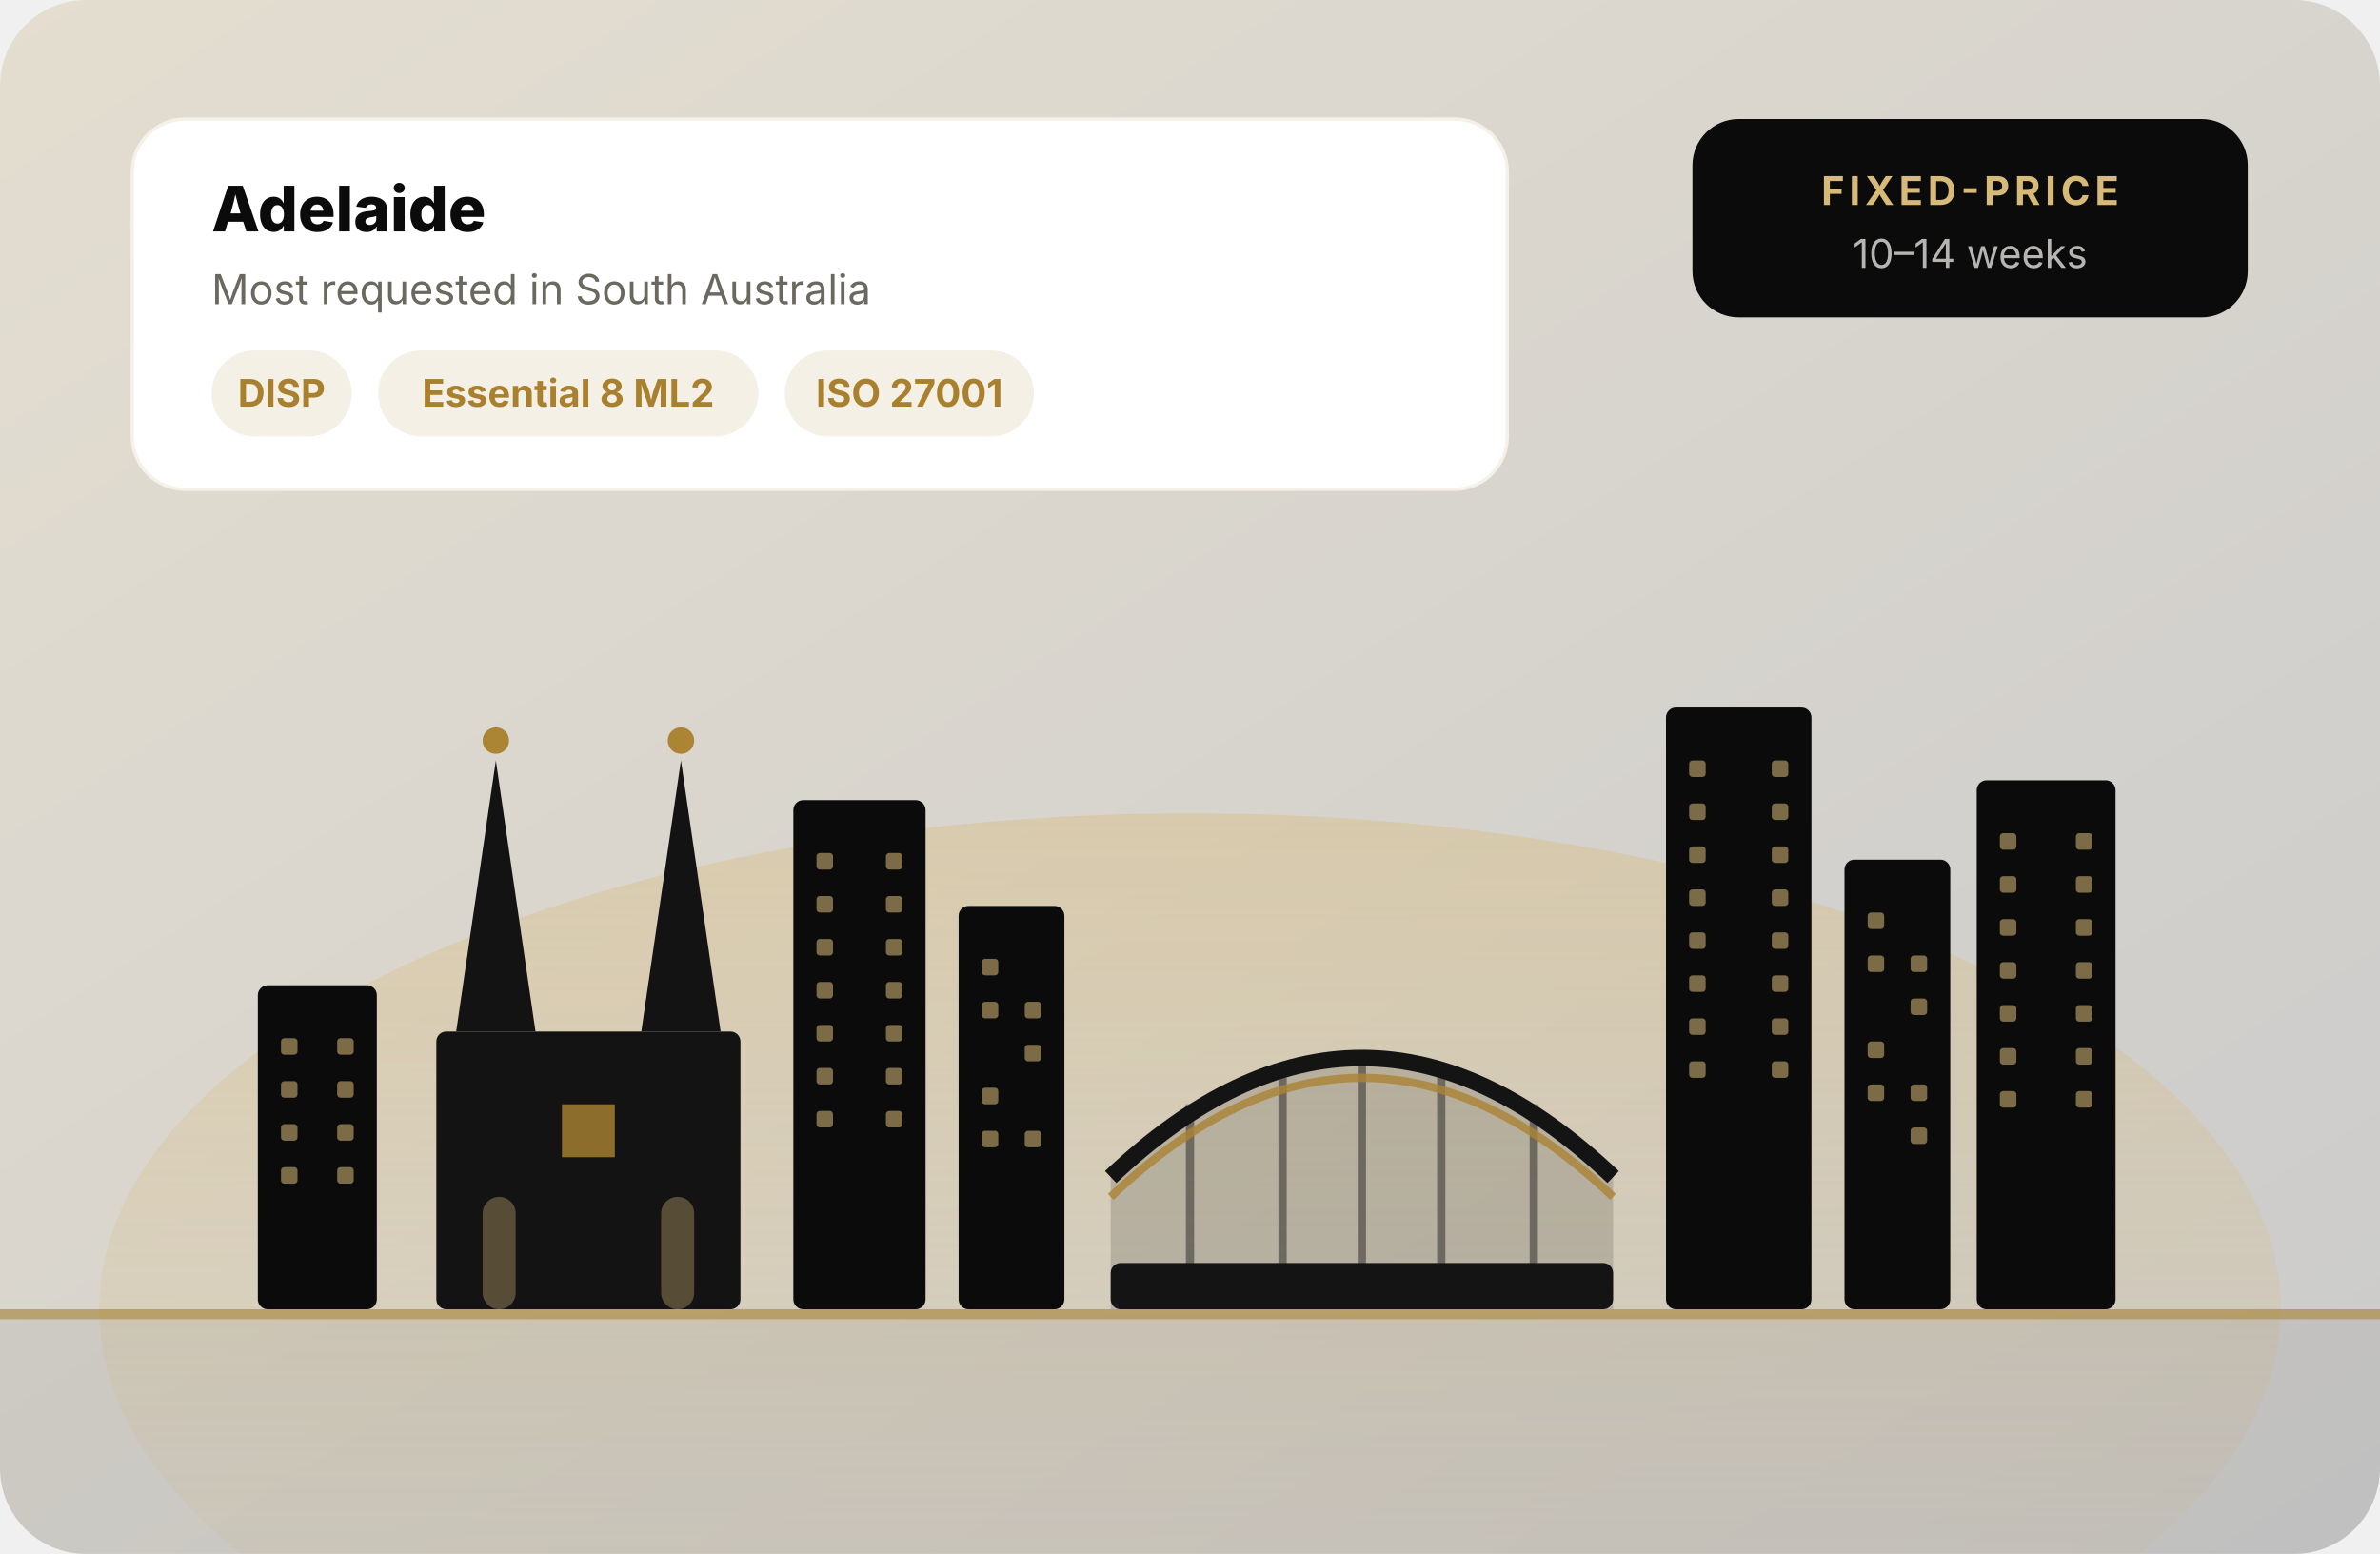
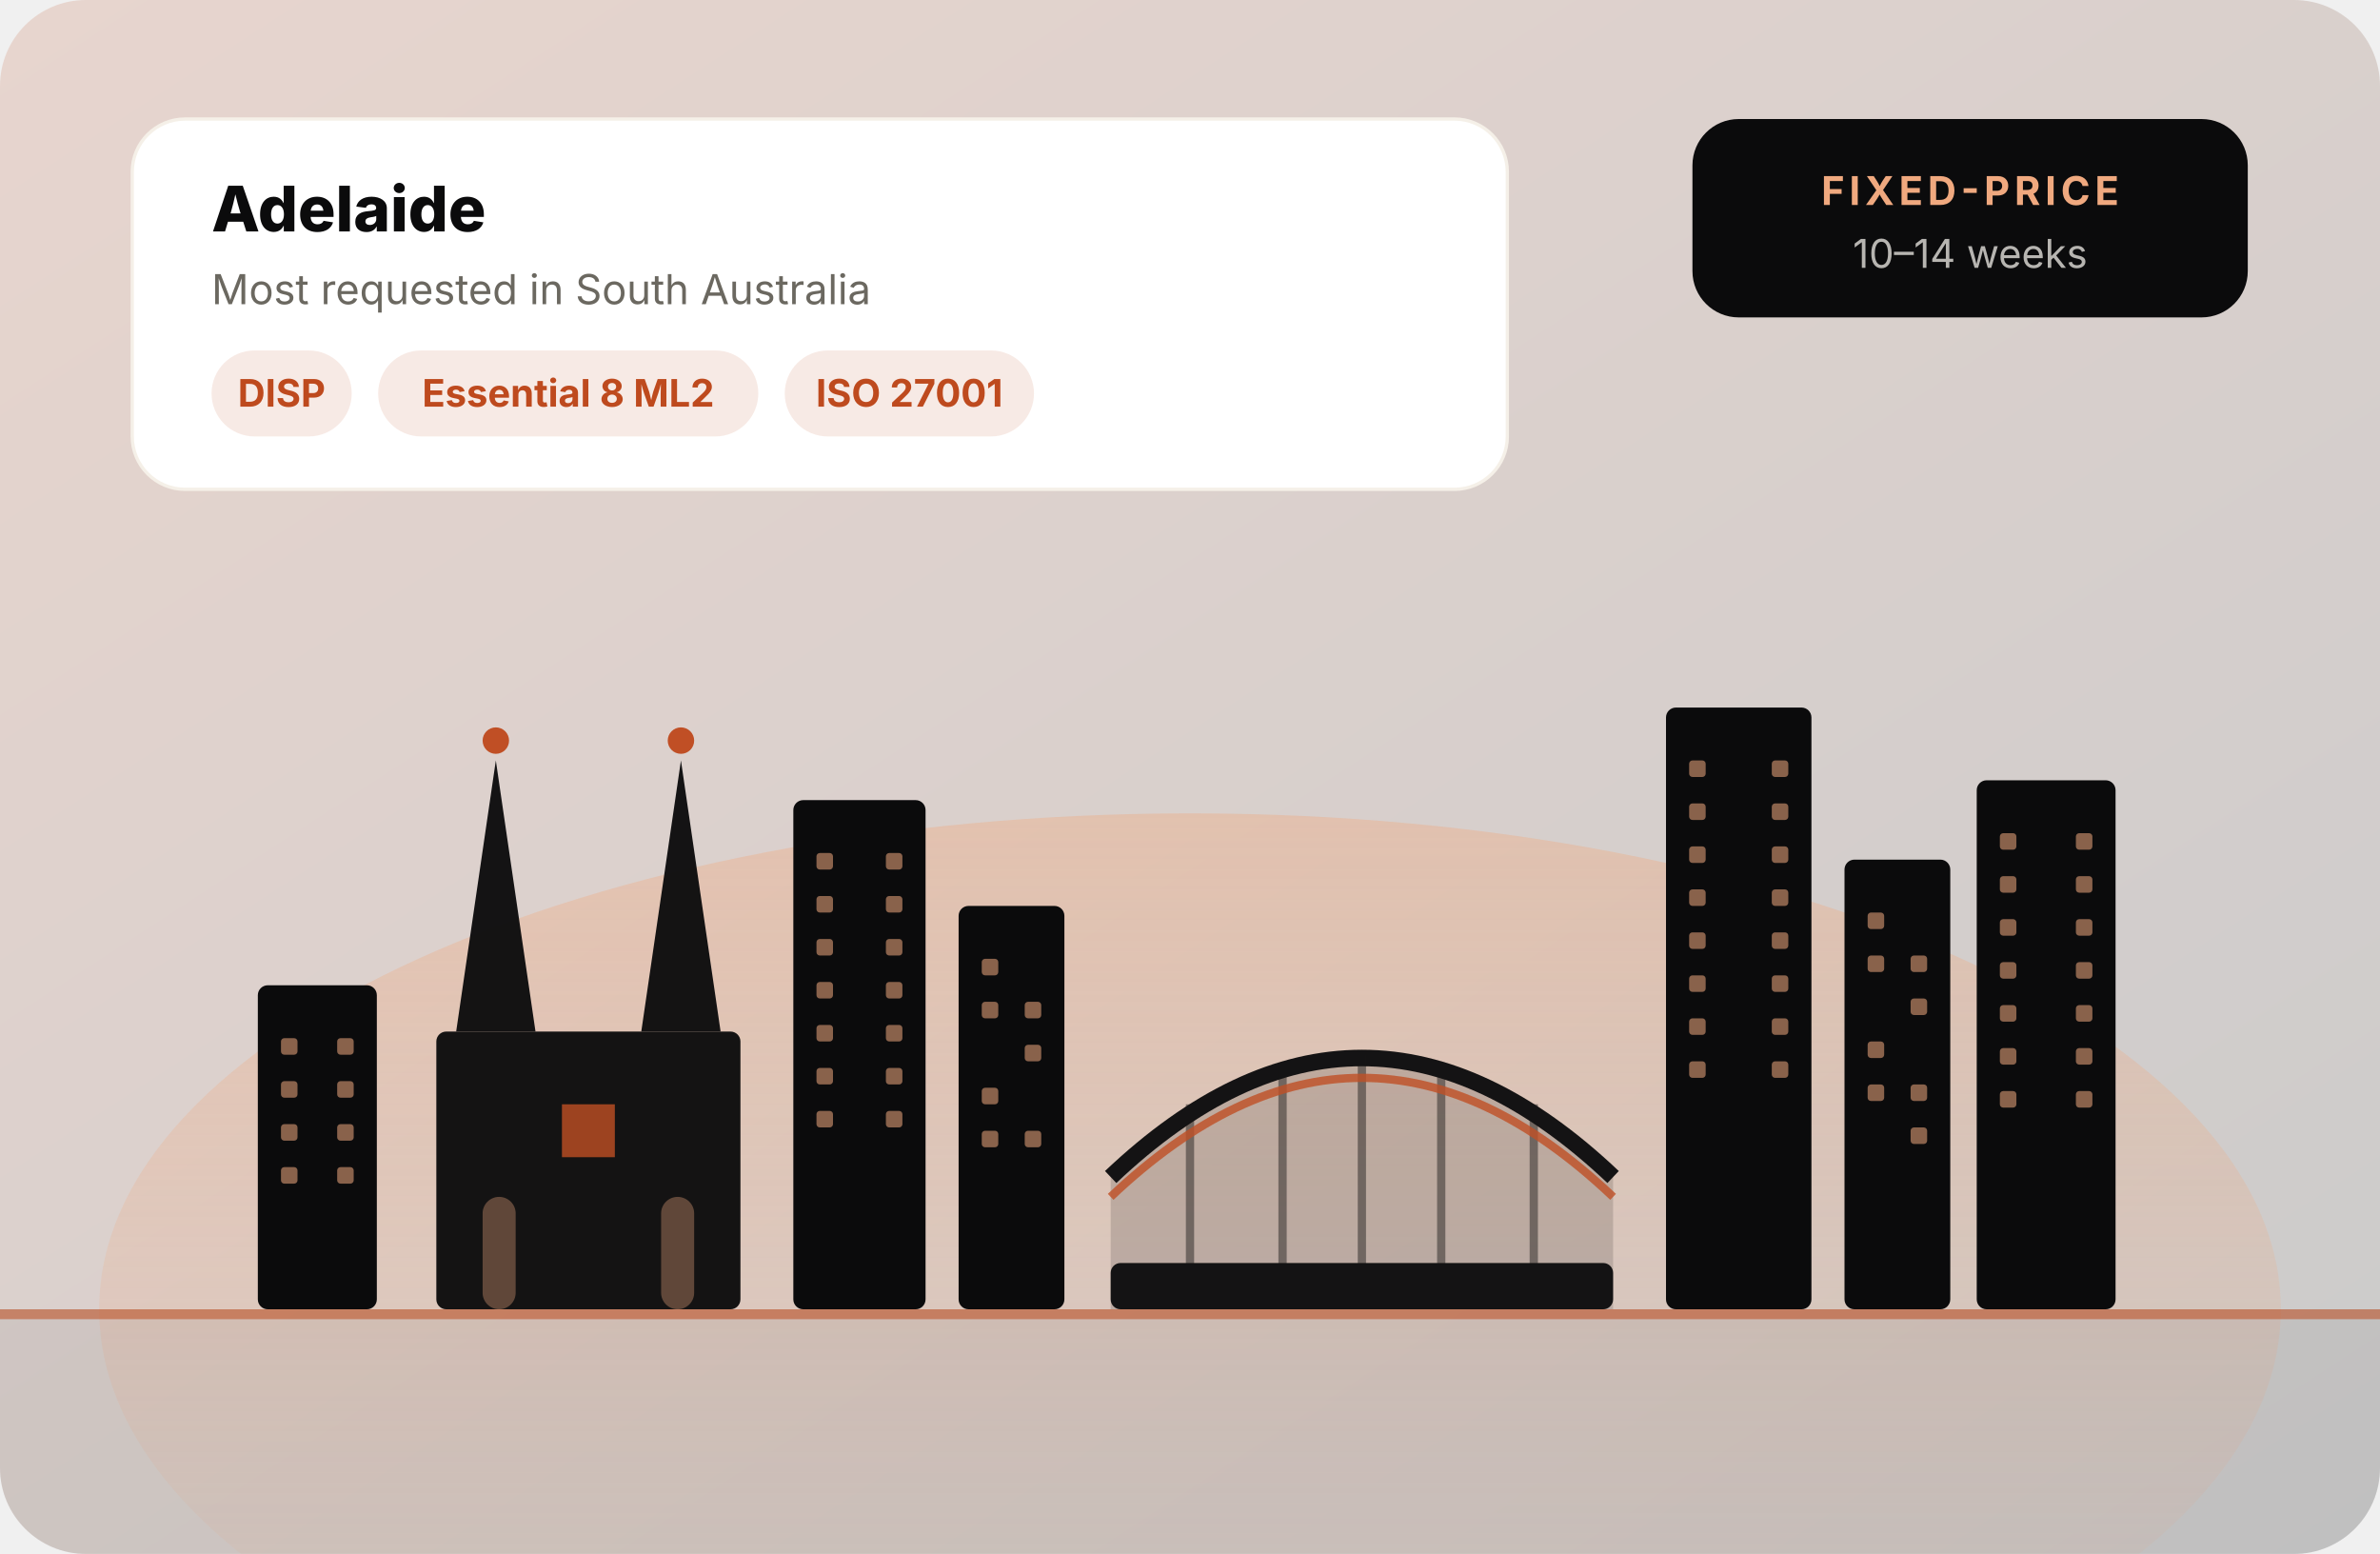
<svg xmlns="http://www.w3.org/2000/svg" viewBox="0 0 720 470" role="img" aria-labelledby="t-adelaide d-adelaide">
  <defs>
    <linearGradient id="bg-adelaide" x1="0" y1="0" x2="1" y2="1">
-       <stop offset="0" stop-color="#A9812E" stop-opacity=".16" />
+       <stop offset="0" stop-color="#BE4A1E" stop-opacity=".16" />
      <stop offset="1" stop-color="#0B0B0C" stop-opacity=".16" />
    </linearGradient>
    <linearGradient id="glow-adelaide" x1="0" y1="0" x2="0" y2="1">
-       <stop offset="0" stop-color="#D8BA78" stop-opacity=".38" />
-       <stop offset="1" stop-color="#D8BA78" stop-opacity="0" />
+       <stop offset="0" stop-color="#F0A97F" stop-opacity=".38" />
+       <stop offset="1" stop-color="#F0A97F" stop-opacity="0" />
    </linearGradient>
    <clipPath id="frame-adelaide">
      <rect width="720" height="470" rx="26" />
    </clipPath>
  </defs>
  <rect width="720" height="470" rx="26" fill="url(#bg-adelaide)" />
  <g clip-path="url(#frame-adelaide)">
    <ellipse cx="360" cy="396" rx="330" ry="150" fill="url(#glow-adelaide)" />
    <g font-family="Inter, system-ui, Segoe UI, Roboto, sans-serif">
      <rect x="78" y="298" width="36" height="98" rx="3" fill="#0B0B0C" opacity="1" />
-       <rect x="85.0" y="314" width="5" height="5" rx="1" fill="#D8BA78" opacity=".55" />
-       <rect x="102.0" y="314" width="5" height="5" rx="1" fill="#D8BA78" opacity=".55" />
-       <rect x="85.0" y="327" width="5" height="5" rx="1" fill="#D8BA78" opacity=".55" />
-       <rect x="102.0" y="327" width="5" height="5" rx="1" fill="#D8BA78" opacity=".55" />
-       <rect x="85.0" y="340" width="5" height="5" rx="1" fill="#D8BA78" opacity=".55" />
-       <rect x="102.0" y="340" width="5" height="5" rx="1" fill="#D8BA78" opacity=".55" />
-       <rect x="85.0" y="353" width="5" height="5" rx="1" fill="#D8BA78" opacity=".55" />
-       <rect x="102.0" y="353" width="5" height="5" rx="1" fill="#D8BA78" opacity=".55" />
+       <rect x="85.0" y="314" width="5" height="5" rx="1" fill="#F0A97F" opacity=".55" />
+       <rect x="102.0" y="314" width="5" height="5" rx="1" fill="#F0A97F" opacity=".55" />
+       <rect x="85.0" y="327" width="5" height="5" rx="1" fill="#F0A97F" opacity=".55" />
+       <rect x="102.0" y="327" width="5" height="5" rx="1" fill="#F0A97F" opacity=".55" />
+       <rect x="85.0" y="340" width="5" height="5" rx="1" fill="#F0A97F" opacity=".55" />
+       <rect x="102.0" y="340" width="5" height="5" rx="1" fill="#F0A97F" opacity=".55" />
+       <rect x="85.0" y="353" width="5" height="5" rx="1" fill="#F0A97F" opacity=".55" />
+       <rect x="102.0" y="353" width="5" height="5" rx="1" fill="#F0A97F" opacity=".55" />
      <g opacity=".96">
        <rect x="132" y="312" width="92" height="84" rx="3" fill="#0B0B0C" />
        <path d="M138 312 L150 230 L162 312 Z" fill="#0B0B0C" />
        <path d="M194 312 L206 230 L218 312 Z" fill="#0B0B0C" />
-         <circle cx="150" cy="224" r="4" fill="#A9812E" />
-         <circle cx="206" cy="224" r="4" fill="#A9812E" />
-         <path d="M170 334 h16 v16 h-16 Z" fill="#A9812E" opacity=".8" />
-         <rect x="146" y="362 " width="10" height="34" rx="5" fill="#D8BA78" opacity=".35" />
-         <rect x="200" y="362" width="10" height="34" rx="5" fill="#D8BA78" opacity=".35" />
+         <circle cx="150" cy="224" r="4" fill="#BE4A1E" />
+         <circle cx="206" cy="224" r="4" fill="#BE4A1E" />
+         <path d="M170 334 h16 v16 h-16 Z" fill="#BE4A1E" opacity=".8" />
+         <rect x="146" y="362 " width="10" height="34" rx="5" fill="#F0A97F" opacity=".35" />
+         <rect x="200" y="362" width="10" height="34" rx="5" fill="#F0A97F" opacity=".35" />
      </g>
      <rect x="240" y="242" width="40" height="154" rx="3" fill="#0B0B0C" opacity="1" />
-       <rect x="247.0" y="258" width="5" height="5" rx="1" fill="#D8BA78" opacity=".55" />
-       <rect x="268.0" y="258" width="5" height="5" rx="1" fill="#D8BA78" opacity=".55" />
-       <rect x="247.0" y="271" width="5" height="5" rx="1" fill="#D8BA78" opacity=".55" />
-       <rect x="268.0" y="271" width="5" height="5" rx="1" fill="#D8BA78" opacity=".55" />
-       <rect x="247.0" y="284" width="5" height="5" rx="1" fill="#D8BA78" opacity=".55" />
-       <rect x="268.0" y="284" width="5" height="5" rx="1" fill="#D8BA78" opacity=".55" />
-       <rect x="247.0" y="297" width="5" height="5" rx="1" fill="#D8BA78" opacity=".55" />
-       <rect x="268.0" y="297" width="5" height="5" rx="1" fill="#D8BA78" opacity=".55" />
-       <rect x="247.0" y="310" width="5" height="5" rx="1" fill="#D8BA78" opacity=".55" />
-       <rect x="268.0" y="310" width="5" height="5" rx="1" fill="#D8BA78" opacity=".55" />
-       <rect x="247.0" y="323" width="5" height="5" rx="1" fill="#D8BA78" opacity=".55" />
-       <rect x="268.0" y="323" width="5" height="5" rx="1" fill="#D8BA78" opacity=".55" />
-       <rect x="247.0" y="336" width="5" height="5" rx="1" fill="#D8BA78" opacity=".55" />
-       <rect x="268.0" y="336" width="5" height="5" rx="1" fill="#D8BA78" opacity=".55" />
+       <rect x="247.0" y="258" width="5" height="5" rx="1" fill="#F0A97F" opacity=".55" />
+       <rect x="268.0" y="258" width="5" height="5" rx="1" fill="#F0A97F" opacity=".55" />
+       <rect x="247.0" y="271" width="5" height="5" rx="1" fill="#F0A97F" opacity=".55" />
+       <rect x="268.0" y="271" width="5" height="5" rx="1" fill="#F0A97F" opacity=".55" />
+       <rect x="247.0" y="284" width="5" height="5" rx="1" fill="#F0A97F" opacity=".55" />
+       <rect x="268.0" y="284" width="5" height="5" rx="1" fill="#F0A97F" opacity=".55" />
+       <rect x="247.0" y="297" width="5" height="5" rx="1" fill="#F0A97F" opacity=".55" />
+       <rect x="268.0" y="297" width="5" height="5" rx="1" fill="#F0A97F" opacity=".55" />
+       <rect x="247.0" y="310" width="5" height="5" rx="1" fill="#F0A97F" opacity=".55" />
+       <rect x="268.0" y="310" width="5" height="5" rx="1" fill="#F0A97F" opacity=".55" />
+       <rect x="247.0" y="323" width="5" height="5" rx="1" fill="#F0A97F" opacity=".55" />
+       <rect x="268.0" y="323" width="5" height="5" rx="1" fill="#F0A97F" opacity=".55" />
+       <rect x="247.0" y="336" width="5" height="5" rx="1" fill="#F0A97F" opacity=".55" />
+       <rect x="268.0" y="336" width="5" height="5" rx="1" fill="#F0A97F" opacity=".55" />
      <rect x="290" y="274" width="32" height="122" rx="3" fill="#0B0B0C" opacity="1" />
-       <rect x="297.0" y="290" width="5" height="5" rx="1" fill="#D8BA78" opacity=".55" />
-       <rect x="297.0" y="303" width="5" height="5" rx="1" fill="#D8BA78" opacity=".55" />
-       <rect x="310.0" y="303" width="5" height="5" rx="1" fill="#D8BA78" opacity=".55" />
-       <rect x="310.0" y="316" width="5" height="5" rx="1" fill="#D8BA78" opacity=".55" />
-       <rect x="297.0" y="329" width="5" height="5" rx="1" fill="#D8BA78" opacity=".55" />
-       <rect x="297.0" y="342" width="5" height="5" rx="1" fill="#D8BA78" opacity=".55" />
-       <rect x="310.0" y="342" width="5" height="5" rx="1" fill="#D8BA78" opacity=".55" />
+       <rect x="297.0" y="290" width="5" height="5" rx="1" fill="#F0A97F" opacity=".55" />
+       <rect x="297.0" y="303" width="5" height="5" rx="1" fill="#F0A97F" opacity=".55" />
+       <rect x="310.0" y="303" width="5" height="5" rx="1" fill="#F0A97F" opacity=".55" />
+       <rect x="310.0" y="316" width="5" height="5" rx="1" fill="#F0A97F" opacity=".55" />
+       <rect x="297.0" y="329" width="5" height="5" rx="1" fill="#F0A97F" opacity=".55" />
+       <rect x="297.0" y="342" width="5" height="5" rx="1" fill="#F0A97F" opacity=".55" />
+       <rect x="310.0" y="342" width="5" height="5" rx="1" fill="#F0A97F" opacity=".55" />
      <g opacity=".95">
        <path d="M336 396 L336 356 Q412 284 488 356 L488 396 Z" fill="#0B0B0C" opacity=".16" />
        <path d="M336 356 Q412 284 488 356" fill="none" stroke="#0B0B0C" stroke-width="5" />
        <path d="M360 334 V396 M388 322 V396 M412 319 V396                M436 322 V396 M464 334 V396" stroke="#0B0B0C" stroke-width="2.5" opacity=".45" />
        <rect x="336" y="382" width="152" height="14" rx="3" fill="#0B0B0C" />
-         <path d="M336 356 Q412 284 488 356" fill="none" stroke="#A9812E" stroke-width="2.5" opacity=".8" transform="translate(0,6)" />
+         <path d="M336 356 Q412 284 488 356" fill="none" stroke="#BE4A1E" stroke-width="2.5" opacity=".8" transform="translate(0,6)" />
      </g>
      <rect x="504" y="214" width="44" height="182" rx="3" fill="#0B0B0C" opacity="1" />
-       <rect x="511.0" y="230" width="5" height="5" rx="1" fill="#D8BA78" opacity=".55" />
-       <rect x="536.0" y="230" width="5" height="5" rx="1" fill="#D8BA78" opacity=".55" />
-       <rect x="511.0" y="243" width="5" height="5" rx="1" fill="#D8BA78" opacity=".55" />
-       <rect x="536.0" y="243" width="5" height="5" rx="1" fill="#D8BA78" opacity=".55" />
-       <rect x="511.0" y="256" width="5" height="5" rx="1" fill="#D8BA78" opacity=".55" />
-       <rect x="536.0" y="256" width="5" height="5" rx="1" fill="#D8BA78" opacity=".55" />
-       <rect x="511.0" y="269" width="5" height="5" rx="1" fill="#D8BA78" opacity=".55" />
-       <rect x="536.0" y="269" width="5" height="5" rx="1" fill="#D8BA78" opacity=".55" />
-       <rect x="511.0" y="282" width="5" height="5" rx="1" fill="#D8BA78" opacity=".55" />
-       <rect x="536.0" y="282" width="5" height="5" rx="1" fill="#D8BA78" opacity=".55" />
-       <rect x="511.0" y="295" width="5" height="5" rx="1" fill="#D8BA78" opacity=".55" />
-       <rect x="536.0" y="295" width="5" height="5" rx="1" fill="#D8BA78" opacity=".55" />
-       <rect x="511.0" y="308" width="5" height="5" rx="1" fill="#D8BA78" opacity=".55" />
-       <rect x="536.0" y="308" width="5" height="5" rx="1" fill="#D8BA78" opacity=".55" />
-       <rect x="511.0" y="321" width="5" height="5" rx="1" fill="#D8BA78" opacity=".55" />
-       <rect x="536.0" y="321" width="5" height="5" rx="1" fill="#D8BA78" opacity=".55" />
+       <rect x="511.0" y="230" width="5" height="5" rx="1" fill="#F0A97F" opacity=".55" />
+       <rect x="536.0" y="230" width="5" height="5" rx="1" fill="#F0A97F" opacity=".55" />
+       <rect x="511.0" y="243" width="5" height="5" rx="1" fill="#F0A97F" opacity=".55" />
+       <rect x="536.0" y="243" width="5" height="5" rx="1" fill="#F0A97F" opacity=".55" />
+       <rect x="511.0" y="256" width="5" height="5" rx="1" fill="#F0A97F" opacity=".55" />
+       <rect x="536.0" y="256" width="5" height="5" rx="1" fill="#F0A97F" opacity=".55" />
+       <rect x="511.0" y="269" width="5" height="5" rx="1" fill="#F0A97F" opacity=".55" />
+       <rect x="536.0" y="269" width="5" height="5" rx="1" fill="#F0A97F" opacity=".55" />
+       <rect x="511.0" y="282" width="5" height="5" rx="1" fill="#F0A97F" opacity=".55" />
+       <rect x="536.0" y="282" width="5" height="5" rx="1" fill="#F0A97F" opacity=".55" />
+       <rect x="511.0" y="295" width="5" height="5" rx="1" fill="#F0A97F" opacity=".55" />
+       <rect x="536.0" y="295" width="5" height="5" rx="1" fill="#F0A97F" opacity=".55" />
+       <rect x="511.0" y="308" width="5" height="5" rx="1" fill="#F0A97F" opacity=".55" />
+       <rect x="536.0" y="308" width="5" height="5" rx="1" fill="#F0A97F" opacity=".55" />
+       <rect x="511.0" y="321" width="5" height="5" rx="1" fill="#F0A97F" opacity=".55" />
+       <rect x="536.0" y="321" width="5" height="5" rx="1" fill="#F0A97F" opacity=".55" />
      <rect x="558" y="260" width="32" height="136" rx="3" fill="#0B0B0C" opacity="1" />
-       <rect x="565.0" y="276" width="5" height="5" rx="1" fill="#D8BA78" opacity=".55" />
-       <rect x="565.0" y="289" width="5" height="5" rx="1" fill="#D8BA78" opacity=".55" />
-       <rect x="578.0" y="289" width="5" height="5" rx="1" fill="#D8BA78" opacity=".55" />
-       <rect x="578.0" y="302" width="5" height="5" rx="1" fill="#D8BA78" opacity=".55" />
-       <rect x="565.0" y="315" width="5" height="5" rx="1" fill="#D8BA78" opacity=".55" />
-       <rect x="565.0" y="328" width="5" height="5" rx="1" fill="#D8BA78" opacity=".55" />
-       <rect x="578.0" y="328" width="5" height="5" rx="1" fill="#D8BA78" opacity=".55" />
-       <rect x="578.0" y="341" width="5" height="5" rx="1" fill="#D8BA78" opacity=".55" />
+       <rect x="565.0" y="276" width="5" height="5" rx="1" fill="#F0A97F" opacity=".55" />
+       <rect x="565.0" y="289" width="5" height="5" rx="1" fill="#F0A97F" opacity=".55" />
+       <rect x="578.0" y="289" width="5" height="5" rx="1" fill="#F0A97F" opacity=".55" />
+       <rect x="578.0" y="302" width="5" height="5" rx="1" fill="#F0A97F" opacity=".55" />
+       <rect x="565.0" y="315" width="5" height="5" rx="1" fill="#F0A97F" opacity=".55" />
+       <rect x="565.0" y="328" width="5" height="5" rx="1" fill="#F0A97F" opacity=".55" />
+       <rect x="578.0" y="328" width="5" height="5" rx="1" fill="#F0A97F" opacity=".55" />
+       <rect x="578.0" y="341" width="5" height="5" rx="1" fill="#F0A97F" opacity=".55" />
      <rect x="598" y="236" width="42" height="160" rx="3" fill="#0B0B0C" opacity="1" />
-       <rect x="605.0" y="252" width="5" height="5" rx="1" fill="#D8BA78" opacity=".55" />
-       <rect x="628.0" y="252" width="5" height="5" rx="1" fill="#D8BA78" opacity=".55" />
-       <rect x="605.0" y="265" width="5" height="5" rx="1" fill="#D8BA78" opacity=".55" />
-       <rect x="628.0" y="265" width="5" height="5" rx="1" fill="#D8BA78" opacity=".55" />
-       <rect x="605.0" y="278" width="5" height="5" rx="1" fill="#D8BA78" opacity=".55" />
-       <rect x="628.0" y="278" width="5" height="5" rx="1" fill="#D8BA78" opacity=".55" />
-       <rect x="605.0" y="291" width="5" height="5" rx="1" fill="#D8BA78" opacity=".55" />
-       <rect x="628.0" y="291" width="5" height="5" rx="1" fill="#D8BA78" opacity=".55" />
-       <rect x="605.0" y="304" width="5" height="5" rx="1" fill="#D8BA78" opacity=".55" />
-       <rect x="628.0" y="304" width="5" height="5" rx="1" fill="#D8BA78" opacity=".55" />
-       <rect x="605.0" y="317" width="5" height="5" rx="1" fill="#D8BA78" opacity=".55" />
-       <rect x="628.0" y="317" width="5" height="5" rx="1" fill="#D8BA78" opacity=".55" />
-       <rect x="605.0" y="330" width="5" height="5" rx="1" fill="#D8BA78" opacity=".55" />
-       <rect x="628.0" y="330" width="5" height="5" rx="1" fill="#D8BA78" opacity=".55" />
+       <rect x="605.0" y="252" width="5" height="5" rx="1" fill="#F0A97F" opacity=".55" />
+       <rect x="628.0" y="252" width="5" height="5" rx="1" fill="#F0A97F" opacity=".55" />
+       <rect x="605.0" y="265" width="5" height="5" rx="1" fill="#F0A97F" opacity=".55" />
+       <rect x="628.0" y="265" width="5" height="5" rx="1" fill="#F0A97F" opacity=".55" />
+       <rect x="605.0" y="278" width="5" height="5" rx="1" fill="#F0A97F" opacity=".55" />
+       <rect x="628.0" y="278" width="5" height="5" rx="1" fill="#F0A97F" opacity=".55" />
+       <rect x="605.0" y="291" width="5" height="5" rx="1" fill="#F0A97F" opacity=".55" />
+       <rect x="628.0" y="291" width="5" height="5" rx="1" fill="#F0A97F" opacity=".55" />
+       <rect x="605.0" y="304" width="5" height="5" rx="1" fill="#F0A97F" opacity=".55" />
+       <rect x="628.0" y="304" width="5" height="5" rx="1" fill="#F0A97F" opacity=".55" />
+       <rect x="605.0" y="317" width="5" height="5" rx="1" fill="#F0A97F" opacity=".55" />
+       <rect x="628.0" y="317" width="5" height="5" rx="1" fill="#F0A97F" opacity=".55" />
+       <rect x="605.0" y="330" width="5" height="5" rx="1" fill="#F0A97F" opacity=".55" />
+       <rect x="628.0" y="330" width="5" height="5" rx="1" fill="#F0A97F" opacity=".55" />
    </g>
    <rect x="0" y="396" width="720" height="74" fill="#0B0B0C" opacity=".06" />
-     <rect x="0" y="396" width="720" height="3" fill="#A9812E" opacity=".55" />
+     <rect x="0" y="396" width="720" height="3" fill="#BE4A1E" opacity=".55" />
  </g>
  <g font-family="Inter, system-ui, Segoe UI, Roboto, sans-serif">
    <rect x="40" y="36" width="416" height="112" rx="16" fill="#ffffff" stroke="#F5F0E8" />
    <text x="64" y="70" font-size="19" font-weight="800" fill="#0B0B0C">Adelaide</text>
    <text x="64" y="92" font-size="12.5" fill="#6B6860">Most requested in South Australia</text>
    <g transform="translate(64,106)">
      <g transform="translate(0.0,0)">
-         <rect width="42.4" height="26" rx="13" fill="#A9812E" opacity=".12" />
-         <text x="21.2" y="17" text-anchor="middle" font-size="11.5" font-weight="700" fill="#A9812E">DISP</text>
+         <rect width="42.4" height="26" rx="13" fill="#BE4A1E" opacity=".12" />
+         <text x="21.2" y="17" text-anchor="middle" font-size="11.5" font-weight="700" fill="#BE4A1E">DISP</text>
      </g>
      <g transform="translate(50.4,0)">
-         <rect width="115.0" height="26" rx="13" fill="#A9812E" opacity=".12" />
-         <text x="57.5" y="17" text-anchor="middle" font-size="11.5" font-weight="700" fill="#A9812E">Essential 8 ML2</text>
+         <rect width="115.0" height="26" rx="13" fill="#BE4A1E" opacity=".12" />
+         <text x="57.5" y="17" text-anchor="middle" font-size="11.5" font-weight="700" fill="#BE4A1E">Essential 8 ML2</text>
      </g>
      <g transform="translate(173.4,0)">
-         <rect width="75.4" height="26" rx="13" fill="#A9812E" opacity=".12" />
-         <text x="37.7" y="17" text-anchor="middle" font-size="11.5" font-weight="700" fill="#A9812E">ISO 27001</text>
+         <rect width="75.4" height="26" rx="13" fill="#BE4A1E" opacity=".12" />
+         <text x="37.7" y="17" text-anchor="middle" font-size="11.5" font-weight="700" fill="#BE4A1E">ISO 27001</text>
      </g>
    </g>
  </g>
  <g font-family="Inter, system-ui, Segoe UI, Roboto, sans-serif">
    <rect x="512" y="36" width="168" height="60" rx="14" fill="#0B0B0C" />
-     <text x="596" y="62" text-anchor="middle" font-size="12" font-weight="700" fill="#D8BA78" letter-spacing="1.4">FIXED-PRICE</text>
+     <text x="596" y="62" text-anchor="middle" font-size="12" font-weight="700" fill="#F0A97F" letter-spacing="1.4">FIXED-PRICE</text>
    <text x="596" y="81" text-anchor="middle" font-size="12" fill="#FAF7F1" opacity=".72">10–14 weeks</text>
  </g>
</svg>
